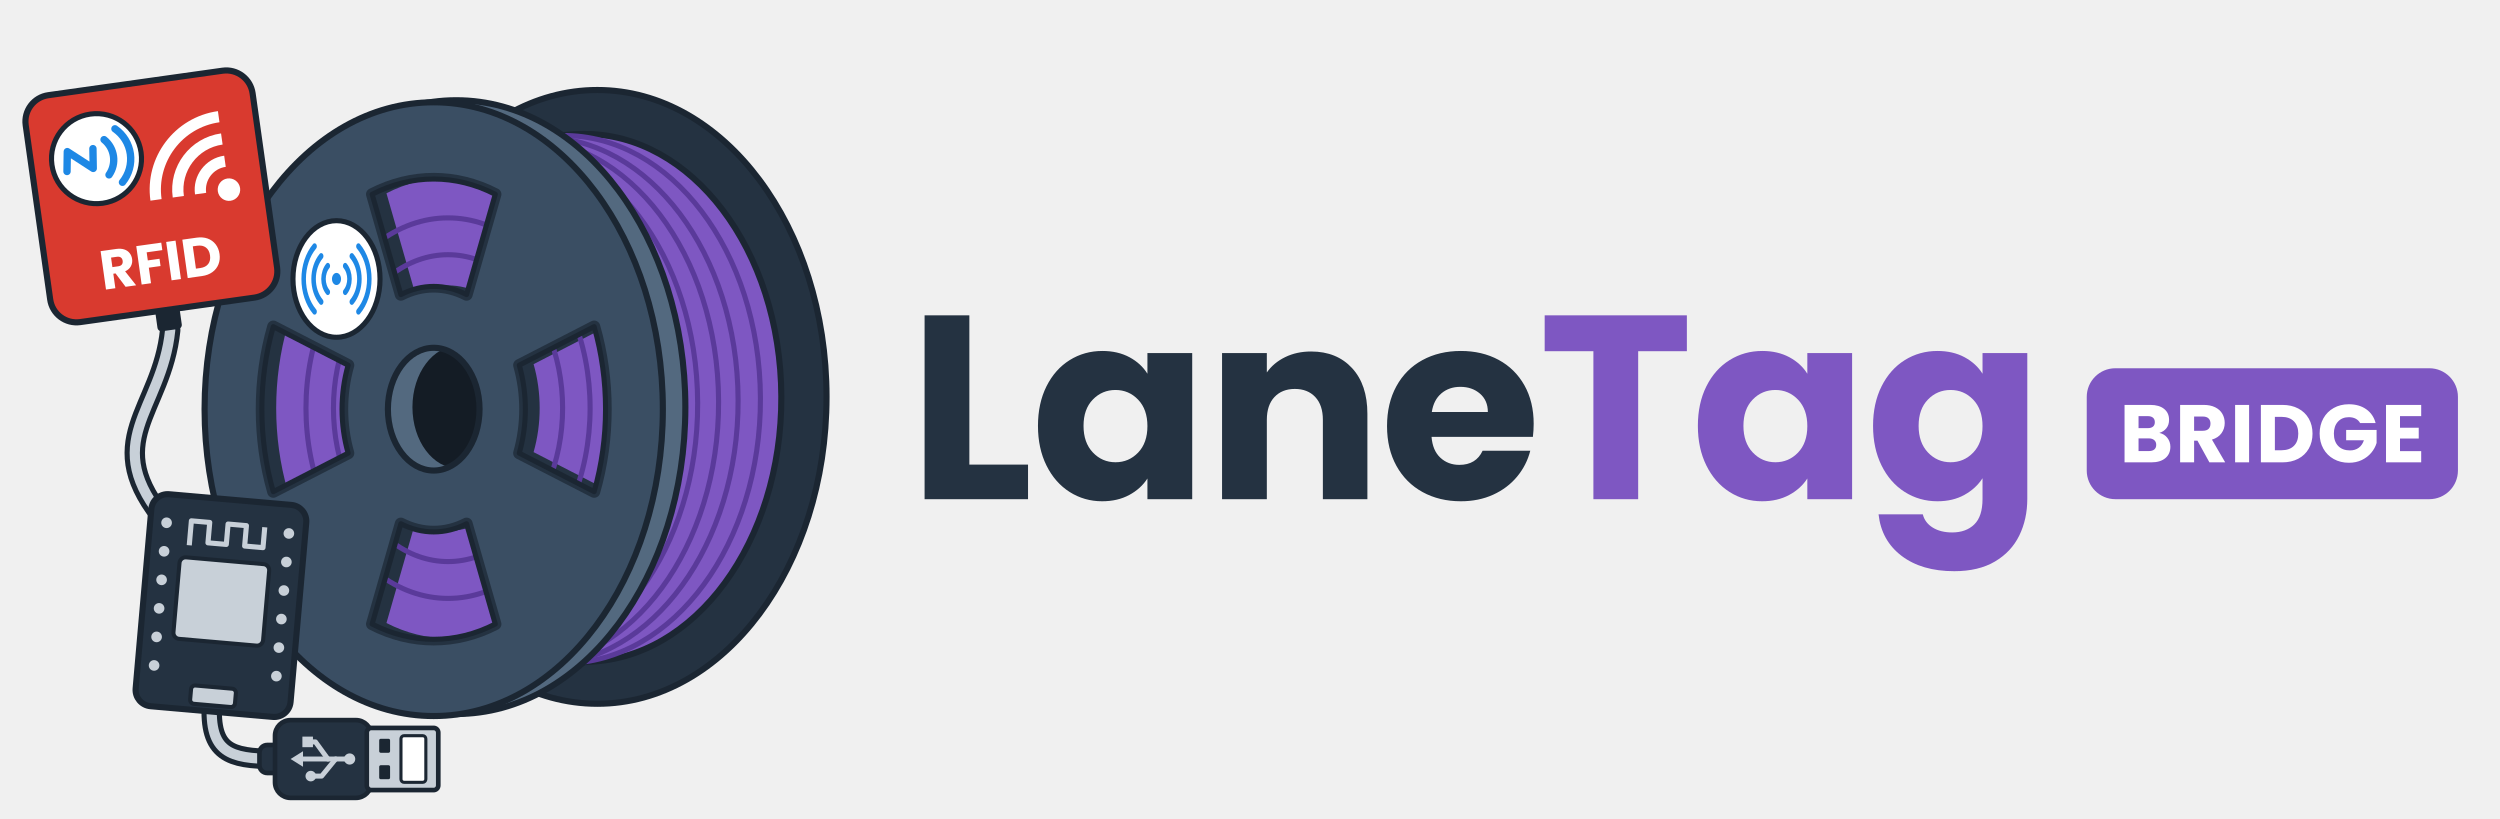
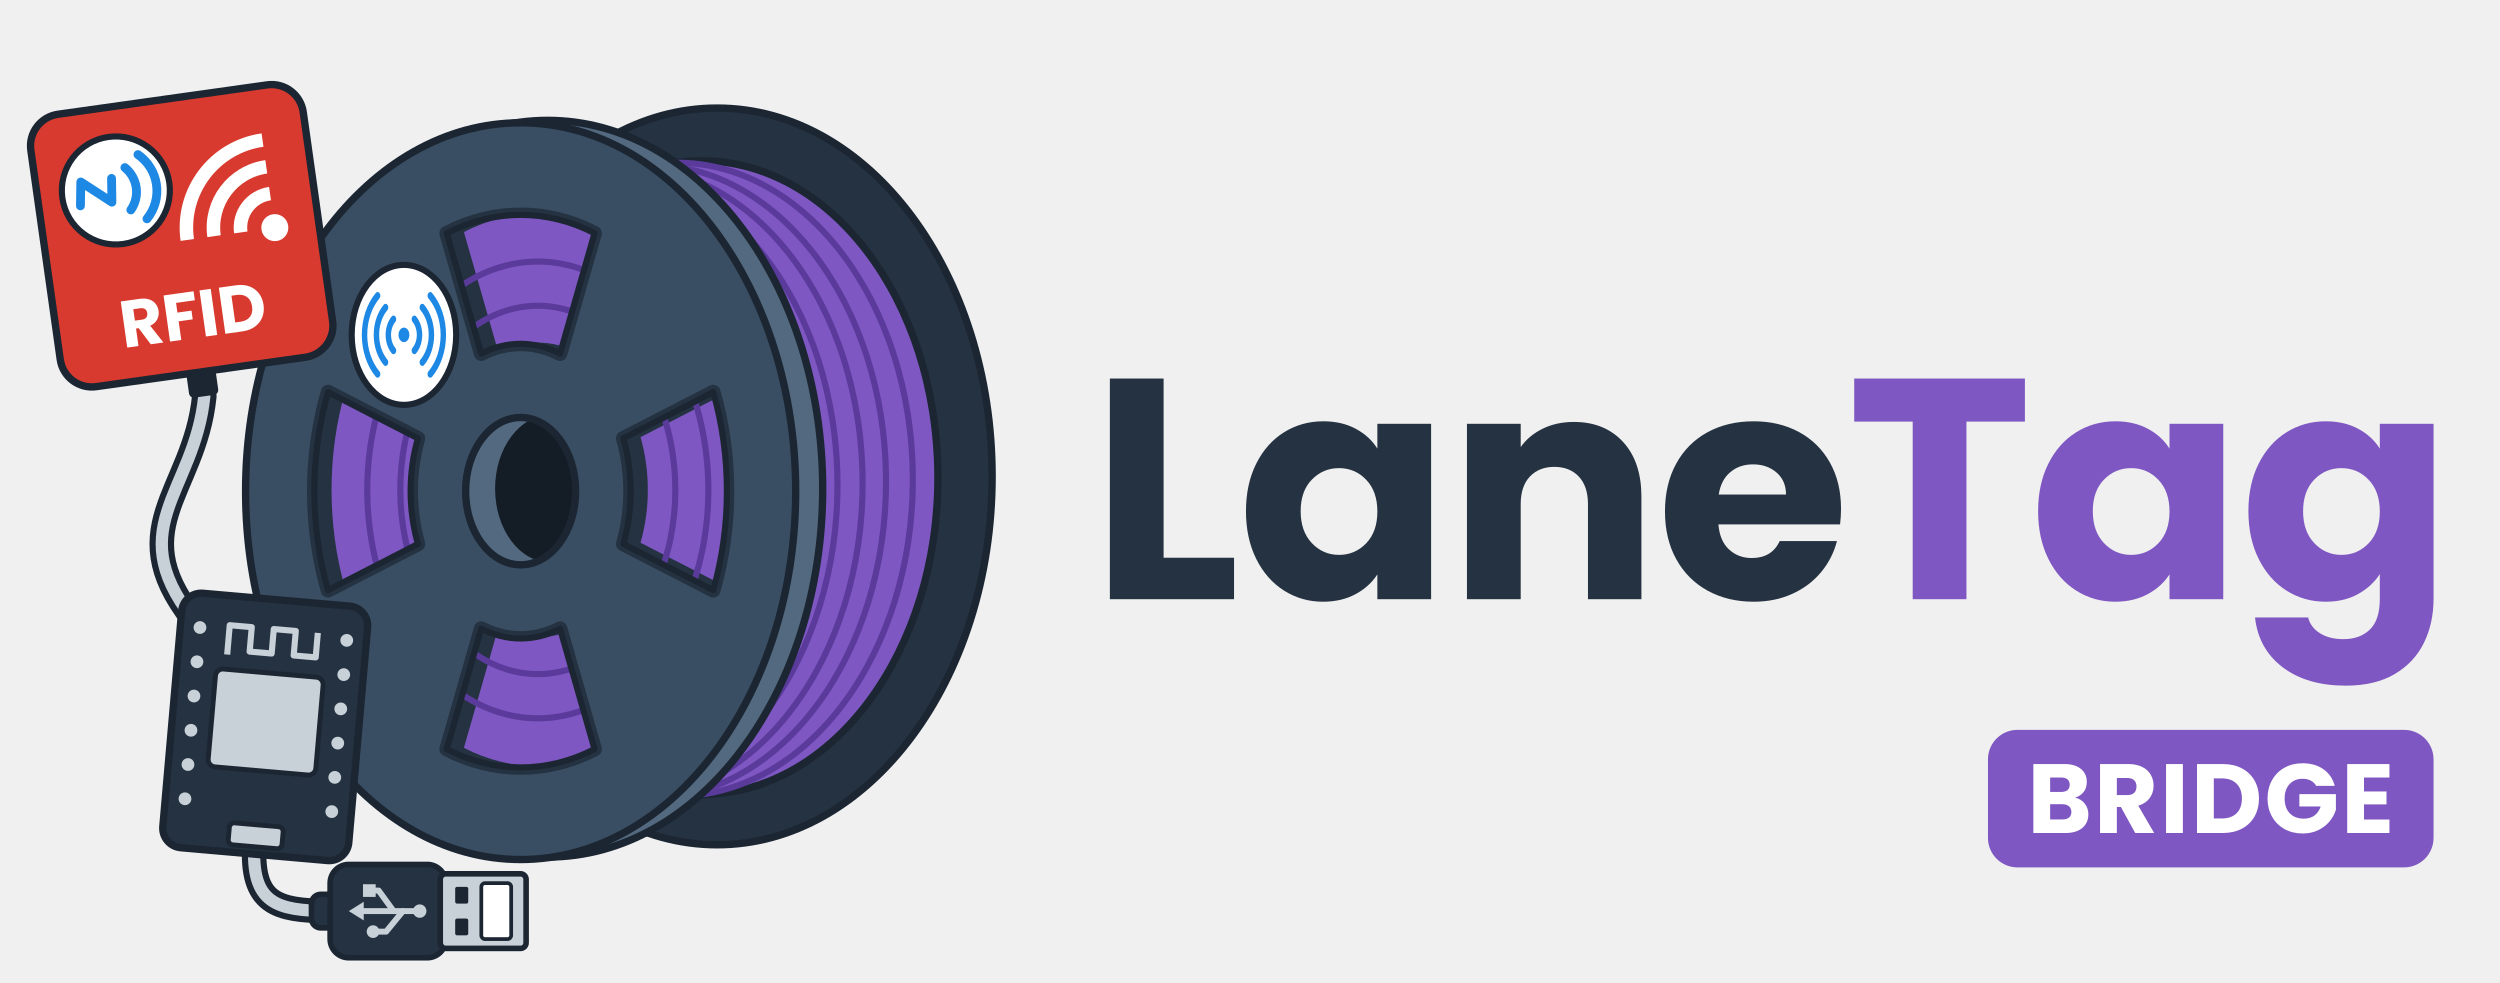
- <svg xmlns="http://www.w3.org/2000/svg" viewBox="0 0 1222 400" width="1222" height="400">
+ <svg xmlns="http://www.w3.org/2000/svg" viewBox="0 0 1018 400" width="1018" height="400">
  <g id="spool">
    <ellipse cx="292" cy="194" rx="112" ry="150" id="back-flange" fill="#243241" stroke="#1b2632" stroke-width="3" />
    <path id="filament" d="M213.01 70.72L280.21 65.68A96.32 129 0 0 1 290.99 323.28L223.79 328.32A96.32 129 0 0 1 213.01 70.72Z" fill="#7e57c2" stroke="#1b2632" stroke-width="3" stroke-linejoin="round" />
    <g id="filament-coils" fill="none" stroke="#5a3a9a" stroke-width="2.5" stroke-linecap="round">
      <path d="M229.08 69.52A96.32 129 0 0 1 239.86 327.11" />
      <path d="M239.31 68.75A96.32 129 0 0 1 250.08 326.35" />
      <path d="M249.54 67.98A96.32 129 0 0 1 260.31 325.58" />
      <path d="M259.76 67.22A96.32 129 0 0 1 270.53 324.81" />
      <path d="M269.99 66.45A96.32 129 0 0 1 280.76 324.05" />
    </g>
    <ellipse cx="212" cy="200" rx="112" ry="150" id="front-rim" fill="#53697f" stroke="#1b2632" stroke-width="3" transform="translate(11 -1)" />
    <ellipse cx="212" cy="200" rx="112" ry="150" id="front-face" fill="#3a4e63" stroke="#1b2632" stroke-width="3" />
    <g id="windows">
      <clipPath id="lt-win0">
        <path d="M242.1 94.97A84 112.5 0 0 0 181.9 94.97L195.95 143.99A44.8 60 0 0 1 228.05 143.99Z" />
      </clipPath>
      <path d="M242.1 94.97A84 112.5 0 0 0 181.9 94.97L195.95 143.99A44.8 60 0 0 1 228.05 143.99Z" fill="#243241" stroke="#243241" stroke-width="6" stroke-linejoin="round" />
      <g clip-path="url(#lt-win0)">
        <path d="M242.1 94.97A84 112.5 0 0 0 181.9 94.97L195.95 143.99A44.8 60 0 0 1 228.05 143.99Z" fill="#7e57c2" transform="translate(7 -0.5)" />
        <path d="M191 134.55A56 75 0 0 1 247 134.55" fill="none" stroke="#5a3a9a" stroke-width="2.5" />
        <path d="M184.28 118.96A69.44 93 0 0 1 253.72 118.96" fill="none" stroke="#5a3a9a" stroke-width="2.5" />
      </g>
      <path d="M242.1 94.97A84 112.5 0 0 0 181.9 94.97L195.95 143.99A44.8 60 0 0 1 228.05 143.99Z" fill="none" stroke="#1b2632" stroke-width="2.5" stroke-linejoin="round" />
      <clipPath id="lt-win1">
        <path d="M290.42 240.32A84 112.5 0 0 0 290.42 159.68L253.82 178.5A44.8 60 0 0 1 253.82 221.5Z" />
      </clipPath>
      <path d="M290.42 240.32A84 112.5 0 0 0 290.42 159.68L253.82 178.5A44.8 60 0 0 1 253.82 221.5Z" fill="#243241" stroke="#243241" stroke-width="6" stroke-linejoin="round" />
      <g clip-path="url(#lt-win1)">
        <path d="M290.42 240.32A84 112.5 0 0 0 290.42 159.68L253.82 178.5A44.8 60 0 0 1 253.82 221.5Z" fill="#7e57c2" transform="translate(7 -0.5)" />
        <path d="M267.5 162A56 75 0 0 1 267.5 237" fill="none" stroke="#5a3a9a" stroke-width="2.5" />
        <path d="M279.14 153A69.44 93 0 0 1 279.14 246" fill="none" stroke="#5a3a9a" stroke-width="2.5" />
      </g>
      <path d="M290.42 240.32A84 112.5 0 0 0 290.42 159.68L253.82 178.5A44.8 60 0 0 1 253.82 221.5Z" fill="none" stroke="#1b2632" stroke-width="2.5" stroke-linejoin="round" />
      <clipPath id="lt-win2">
        <path d="M181.9 305.03A84 112.5 0 0 0 242.1 305.03L228.05 256.01A44.8 60 0 0 1 195.95 256.01Z" />
      </clipPath>
      <path d="M181.9 305.03A84 112.5 0 0 0 242.1 305.03L228.05 256.01A44.8 60 0 0 1 195.95 256.01Z" fill="#243241" stroke="#243241" stroke-width="6" stroke-linejoin="round" />
      <g clip-path="url(#lt-win2)">
        <path d="M181.9 305.03A84 112.5 0 0 0 242.1 305.03L228.05 256.01A44.8 60 0 0 1 195.95 256.01Z" fill="#7e57c2" transform="translate(7 -0.5)" />
        <path d="M247 264.45A56 75 0 0 1 191 264.45" fill="none" stroke="#5a3a9a" stroke-width="2.5" />
        <path d="M253.72 280.04A69.44 93 0 0 1 184.28 280.04" fill="none" stroke="#5a3a9a" stroke-width="2.5" />
      </g>
      <path d="M181.9 305.03A84 112.5 0 0 0 242.1 305.03L228.05 256.01A44.8 60 0 0 1 195.95 256.01Z" fill="none" stroke="#1b2632" stroke-width="2.5" stroke-linejoin="round" />
      <clipPath id="lt-win3">
        <path d="M133.58 159.68A84 112.5 0 0 0 133.58 240.32L170.18 221.5A44.8 60 0 0 1 170.18 178.5Z" />
      </clipPath>
      <path d="M133.58 159.68A84 112.5 0 0 0 133.58 240.32L170.18 221.5A44.8 60 0 0 1 170.18 178.5Z" fill="#243241" stroke="#243241" stroke-width="6" stroke-linejoin="round" />
      <g clip-path="url(#lt-win3)">
        <path d="M133.58 159.68A84 112.5 0 0 0 133.58 240.32L170.18 221.5A44.8 60 0 0 1 170.18 178.5Z" fill="#7e57c2" transform="translate(7 -0.5)" />
        <path d="M170.5 237A56 75 0 0 1 170.5 162" fill="none" stroke="#5a3a9a" stroke-width="2.5" />
        <path d="M158.86 246A69.44 93 0 0 1 158.86 153" fill="none" stroke="#5a3a9a" stroke-width="2.5" />
      </g>
      <path d="M133.58 159.68A84 112.5 0 0 0 133.58 240.32L170.18 221.5A44.8 60 0 0 1 170.18 178.5Z" fill="none" stroke="#1b2632" stroke-width="2.5" stroke-linejoin="round" />
    </g>
    <clipPath id="lt-bore">
      <ellipse cx="212" cy="200" rx="22.4" ry="30" />
    </clipPath>
    <g id="bore">
      <ellipse cx="212" cy="200" rx="22.4" ry="30" fill="#53697f" />
      <g clip-path="url(#lt-bore)">
        <ellipse cx="224" cy="199" rx="22.4" ry="30" fill="#141c25" />
      </g>
      <ellipse cx="212" cy="200" rx="22.4" ry="30" fill="none" stroke="#1b2632" stroke-width="3" />
    </g>
    <g id="nfc-sticker">
      <ellipse cx="164.48" cy="136.36" rx="21.28" ry="28.5" fill="#ffffff" stroke="#1b2632" stroke-width="2.5" />
      <g id="tag-waves" transform="translate(164.48 136.36) scale(17.02 22.8)" fill="none" stroke="#1e88e5" stroke-width="0.13" stroke-linecap="round">
        <circle r="0.13" fill="#1e88e5" stroke="none" />
        <path d="M-0.25 -0.28A0.38 0.38 0 0 0 -0.25 0.28M0.25 -0.28A0.38 0.38 0 0 1 0.25 0.28" />
        <path d="M-0.44 -0.49A0.66 0.66 0 0 0 -0.44 0.49M0.44 -0.49A0.66 0.66 0 0 1 0.44 0.49" />
        <path d="M-0.63 -0.7A0.94 0.94 0 0 0 -0.63 0.7M0.63 -0.7A0.94 0.94 0 0 1 0.63 0.7" />
      </g>
    </g>
  </g>
  <g id="hardware">
    <g id="cable" fill="none" stroke-linecap="round">
      <path d="M83.19 161.36C79.19 201.36 47.43 215.53 81.43 255.53" stroke="#1b2632" stroke-width="10" />
      <path d="M83.19 161.36C79.19 201.36 47.43 215.53 81.43 255.53" stroke="#c8d0d8" stroke-width="5" />
    </g>
    <g id="usb-cable" fill="none" stroke-linecap="round">
      <path d="M103.47 347.8C103.47 369.8 115.47 371 137.47 371" stroke="#1b2632" stroke-width="10" />
      <path d="M103.47 347.8C103.47 369.8 115.47 371 137.47 371" stroke="#c8d0d8" stroke-width="5" />
    </g>
    <g id="usb-plug" transform="rotate(-90 137.47 371) translate(137.47 371) scale(0.76) translate(-137.47 -371)">
      <rect x="128.47" y="357" width="18" height="16" rx="5" fill="#243241" stroke="#1b2632" stroke-width="3" />
      <rect x="112.47" y="367" width="50" height="62" rx="10" fill="#243241" stroke="#1b2632" stroke-width="3" />
      <g id="usb-symbol" fill="none" stroke="#c8d0d8" stroke-width="3.2" stroke-linecap="round" stroke-linejoin="round">
        <path d="M137.47 413V383" />
        <path d="M137.47 406L126.47 397V391" />
        <path d="M137.47 401L148.47 393V388" />
      </g>
      <path d="M132.47 385L137.47 377L142.47 385Z" fill="#c8d0d8" />
      <circle cx="126.47" cy="390" r="3.4" fill="#c8d0d8" />
      <rect x="145.07" y="384.6" width="6.8" height="6.8" fill="#c8d0d8" />
      <circle cx="137.47" cy="415" r="3.6" fill="#c8d0d8" />
      <rect x="117.47" y="426" width="40" height="46" rx="3" fill="#c8d0d8" stroke="#1b2632" stroke-width="3" />
      <rect x="124.47" y="434" width="9" height="7" rx="1" fill="#1b2632" />
      <rect x="141.47" y="434" width="9" height="7" rx="1" fill="#1b2632" />
      <rect x="122.47" y="448" width="30" height="16" rx="2" fill="#ffffff" stroke="#1b2632" stroke-width="2" />
    </g>
    <g id="esp32" transform="rotate(5 108 296)">
      <rect x="70" y="244" width="76" height="104" rx="8" fill="#243241" stroke="#1b2632" stroke-width="3" />
      <path d="M90 268V256H99V266H108V256H117V266H126V256" fill="none" stroke="#c8d0d8" stroke-width="2.5" stroke-linejoin="round" />
      <rect x="86" y="274" width="44" height="40" rx="3" fill="#c8d0d8" stroke="#1b2632" stroke-width="2" />
      <circle cx="78" cy="258" r="2.6" fill="#c8d0d8" />
      <circle cx="138" cy="258" r="2.6" fill="#c8d0d8" />
      <circle cx="78" cy="272" r="2.6" fill="#c8d0d8" />
      <circle cx="138" cy="272" r="2.6" fill="#c8d0d8" />
      <circle cx="78" cy="286" r="2.6" fill="#c8d0d8" />
      <circle cx="138" cy="286" r="2.6" fill="#c8d0d8" />
      <circle cx="78" cy="300" r="2.6" fill="#c8d0d8" />
      <circle cx="138" cy="300" r="2.6" fill="#c8d0d8" />
      <circle cx="78" cy="314" r="2.6" fill="#c8d0d8" />
      <circle cx="138" cy="314" r="2.6" fill="#c8d0d8" />
      <circle cx="78" cy="328" r="2.6" fill="#c8d0d8" />
      <circle cx="138" cy="328" r="2.6" fill="#c8d0d8" />
      <rect x="97" y="336" width="22" height="9" rx="2" fill="#c8d0d8" stroke="#1b2632" stroke-width="2" />
    </g>
    <g id="nfc-card" transform="rotate(-8 74 96)">
      <rect x="68" y="148" width="12" height="14" rx="2" fill="#1b2632" />
      <rect x="18" y="40" width="112" height="112" rx="13" fill="#d93a2f" stroke="#1b2632" stroke-width="3" />
      <circle cx="50" cy="74" r="22" fill="#ffffff" stroke="#1b2632" stroke-width="2.5" />
      <g id="nfc-symbol" transform="translate(30.05 56) scale(0.15)" fill="none" stroke="#1e88e5" stroke-width="24" stroke-linecap="round" stroke-linejoin="round">
        <path d="M32 148L42 84L118 150L126 86" />
        <path d="M166 62A85 85 0 0 1 166 178" />
        <path d="M206 32A120 120 0 0 1 206 208" />
      </g>
      <g id="rfid-mark" fill="none" stroke="#ffffff" stroke-width="5.5">
        <path d="M98 98A14 14 0 0 1 112 84" />
        <path d="M87 98A25 25 0 0 1 112 73" />
        <path d="M76 98A36 36 0 0 1 112 62" />
      </g>
      <circle cx="112" cy="98" r="5.5" fill="#ffffff" />
      <path id="rfid-text" fill="#ffffff" d="M55.36 138 51.41 130.84H50.31V138H45.69V119.05H53.44Q55.68 119.05 57.26 119.83Q58.84 120.61 59.62 121.98Q60.41 123.34 60.41 125.01Q60.41 126.9 59.34 128.39Q58.27 129.87 56.19 130.49L60.57 138ZM50.31 127.58H53.17Q54.44 127.58 55.07 126.96Q55.71 126.34 55.71 125.2Q55.71 124.12 55.07 123.5Q54.44 122.88 53.17 122.88H50.31ZM75.63 119.05V122.75H67.91V126.74H73.69V130.33H67.91V138H63.29V119.05ZM82.68 119.05V138H78.06V119.05ZM103.07 128.52Q103.07 131.3 101.84 133.46Q100.61 135.62 98.35 136.81Q96.1 138 93.13 138H86.03V119.05H93.13Q96.13 119.05 98.37 120.23Q100.61 121.42 101.84 123.57Q103.07 125.72 103.07 128.52ZM98.37 128.52Q98.37 125.9 96.91 124.45Q95.45 122.99 92.83 122.99H90.65V134H92.83Q95.45 134 96.91 132.57Q98.37 131.14 98.37 128.52Z" />
    </g>
  </g>
  <g id="wordmark" aria-label="LaneTag">
    <path id="word-lane" fill="#243241" d="M473.82 227.1H502.5V244H451.94V154.14H473.82ZM538.85 171.55Q546.4 171.55 552.1 174.62Q557.79 177.7 560.86 182.69V172.58H582.75V244H560.86V233.89Q557.66 238.88 551.97 241.95Q546.27 245.02 538.72 245.02Q530.02 245.02 522.85 240.48Q515.68 235.94 511.52 227.55Q507.36 219.17 507.36 208.16Q507.36 197.15 511.52 188.83Q515.68 180.51 522.85 176.03Q530.02 171.55 538.85 171.55ZM545.25 190.62Q538.72 190.62 534.18 195.3Q529.63 199.97 529.63 208.16Q529.63 216.35 534.18 221.15Q538.72 225.95 545.25 225.95Q551.78 225.95 556.32 221.22Q560.86 216.48 560.86 208.29Q560.86 200.1 556.32 195.36Q551.78 190.62 545.25 190.62ZM668.38 202.27V244H646.62V205.22Q646.62 198.05 642.91 194.08Q639.2 190.11 632.93 190.11Q626.66 190.11 622.94 194.08Q619.23 198.05 619.23 205.22V244H597.34V172.58H619.23V182.05Q622.56 177.31 628.19 174.56Q633.82 171.81 640.86 171.81Q653.41 171.81 660.9 179.94Q668.38 188.06 668.38 202.27ZM749.28 213.54H699.74Q700.26 220.19 704.03 223.71Q707.81 227.23 713.31 227.23Q721.5 227.23 724.7 220.32H748Q746.21 227.36 741.54 232.99Q736.86 238.62 729.82 241.82Q722.78 245.02 714.08 245.02Q703.58 245.02 695.39 240.54Q687.2 236.06 682.59 227.74Q677.98 219.42 677.98 208.29Q677.98 197.15 682.53 188.83Q687.07 180.51 695.26 176.03Q703.46 171.55 714.08 171.55Q724.45 171.55 732.51 175.9Q740.58 180.26 745.12 188.32Q749.66 196.38 749.66 207.14Q749.66 210.21 749.28 213.54ZM727.26 201.38Q727.26 195.74 723.42 192.42Q719.58 189.09 713.82 189.09Q708.32 189.09 704.54 192.29Q700.77 195.49 699.87 201.38Z" />
    <path id="word-tag" fill="#7e57c2" d="M824.54 154.14V171.68H800.74V244H778.85V171.68H755.04V154.14ZM861.41 171.55Q868.96 171.55 874.66 174.62Q880.35 177.7 883.42 182.69V172.58H905.31V244H883.42V233.89Q880.22 238.88 874.53 241.95Q868.83 245.02 861.28 245.02Q852.58 245.02 845.41 240.48Q838.24 235.94 834.08 227.55Q829.92 219.17 829.92 208.16Q829.92 197.15 834.08 188.83Q838.24 180.51 845.41 176.03Q852.58 171.55 861.41 171.55ZM867.81 190.62Q861.28 190.62 856.74 195.3Q852.19 199.97 852.19 208.16Q852.19 216.35 856.74 221.15Q861.28 225.95 867.81 225.95Q874.34 225.95 878.88 221.22Q883.42 216.48 883.42 208.29Q883.42 200.1 878.88 195.36Q874.34 190.62 867.81 190.62ZM969.06 182.69V172.58H990.94V243.87Q990.94 253.73 987.04 261.73Q983.14 269.73 975.14 274.46Q967.14 279.2 955.23 279.2Q939.36 279.2 929.5 271.71Q919.65 264.22 918.24 251.42H939.87Q940.9 255.52 944.74 257.89Q948.58 260.26 954.21 260.26Q960.99 260.26 965.02 256.35Q969.06 252.45 969.06 243.87V233.76Q965.86 238.75 960.22 241.89Q954.59 245.02 947.04 245.02Q938.21 245.02 931.04 240.48Q923.87 235.94 919.71 227.55Q915.55 219.17 915.55 208.16Q915.55 197.15 919.71 188.83Q923.87 180.51 931.04 176.03Q938.21 171.55 947.04 171.55Q954.59 171.55 960.29 174.62Q965.98 177.7 969.06 182.69ZM953.44 190.62Q946.91 190.62 942.37 195.3Q937.82 199.97 937.82 208.16Q937.82 216.35 942.37 221.15Q946.91 225.95 953.44 225.95Q959.97 225.95 964.51 221.22Q969.06 216.48 969.06 208.29Q969.06 200.1 964.51 195.36Q959.97 190.62 953.44 190.62Z" />
  </g>
  <g id="bridge-tag">
-     <rect x="1020" y="180" width="181.44" height="64" rx="14" fill="#7e57c2" />
-     <path id="word-bridge" fill="#ffffff" d="M1060.88 218.36Q1060.88 221.88 1058.42 223.94Q1055.96 226 1051.56 226H1038.48V197.92H1051.12Q1055.4 197.92 1057.82 199.88Q1060.24 201.84 1060.24 205.2Q1060.24 207.68 1058.94 209.32Q1057.64 210.96 1055.48 211.6Q1057.92 212.12 1059.4 214.02Q1060.88 215.92 1060.88 218.36ZM1045.32 209.28H1049.8Q1051.48 209.28 1052.38 208.54Q1053.28 207.8 1053.28 206.36Q1053.28 204.92 1052.38 204.16Q1051.48 203.4 1049.8 203.4H1045.32ZM1053.96 217.44Q1053.96 215.96 1052.98 215.12Q1052 214.28 1050.28 214.28H1045.32V220.48H1050.36Q1052.08 220.48 1053.02 219.7Q1053.96 218.92 1053.96 217.44ZM1079.96 226 1074.12 215.4H1072.48V226H1065.64V197.92H1077.12Q1080.44 197.92 1082.78 199.08Q1085.12 200.24 1086.28 202.26Q1087.44 204.28 1087.44 206.76Q1087.44 209.56 1085.86 211.76Q1084.28 213.96 1081.2 214.88L1087.68 226ZM1072.48 210.56H1076.72Q1078.6 210.56 1079.54 209.64Q1080.48 208.72 1080.48 207.04Q1080.48 205.44 1079.54 204.52Q1078.6 203.6 1076.72 203.6H1072.48ZM1099.36 197.92V226H1092.52V197.92ZM1130.36 211.96Q1130.36 216.08 1128.54 219.28Q1126.72 222.48 1123.38 224.24Q1120.04 226 1115.64 226H1105.12V197.92H1115.64Q1120.08 197.92 1123.4 199.68Q1126.72 201.44 1128.54 204.62Q1130.36 207.8 1130.36 211.96ZM1123.4 211.96Q1123.4 208.08 1121.24 205.92Q1119.08 203.76 1115.2 203.76H1111.96V220.08H1115.2Q1119.08 220.08 1121.24 217.96Q1123.4 215.84 1123.4 211.96ZM1153.64 206.8Q1152.88 205.4 1151.46 204.66Q1150.04 203.92 1148.12 203.92Q1144.8 203.92 1142.8 206.1Q1140.8 208.28 1140.8 211.92Q1140.8 215.8 1142.9 217.98Q1145 220.16 1148.68 220.16Q1151.2 220.16 1152.94 218.88Q1154.68 217.6 1155.48 215.2H1146.8V210.16H1161.68V216.52Q1160.92 219.08 1159.1 221.28Q1157.28 223.48 1154.48 224.84Q1151.68 226.2 1148.16 226.2Q1144 226.2 1140.74 224.38Q1137.48 222.56 1135.66 219.32Q1133.84 216.08 1133.84 211.92Q1133.84 207.76 1135.66 204.5Q1137.48 201.24 1140.72 199.42Q1143.96 197.6 1148.12 197.6Q1153.16 197.6 1156.62 200.04Q1160.08 202.48 1161.2 206.8ZM1173.12 203.4V209.08H1182.28V214.36H1173.12V220.52H1183.48V226H1166.28V197.92H1183.48V203.4Z" />
+     <rect x="809.5" y="297.2" width="181.44" height="56" rx="12" fill="#7e57c2" />
+     <path id="word-bridge" fill="#ffffff" d="M850.38 331.56Q850.38 335.08 847.92 337.14Q845.46 339.2 841.06 339.2H827.98V311.12H840.62Q844.9 311.12 847.32 313.08Q849.74 315.04 849.74 318.4Q849.74 320.88 848.44 322.52Q847.14 324.16 844.98 324.8Q847.42 325.32 848.9 327.22Q850.38 329.12 850.38 331.56ZM834.82 322.48H839.3Q840.98 322.48 841.88 321.74Q842.78 321 842.78 319.56Q842.78 318.12 841.88 317.36Q840.98 316.6 839.3 316.6H834.82ZM843.46 330.64Q843.46 329.16 842.48 328.32Q841.5 327.48 839.78 327.48H834.82V333.68H839.86Q841.58 333.68 842.52 332.9Q843.46 332.12 843.46 330.64ZM869.46 339.2 863.62 328.6H861.98V339.2H855.14V311.12H866.62Q869.94 311.12 872.28 312.28Q874.62 313.44 875.78 315.46Q876.94 317.48 876.94 319.96Q876.94 322.76 875.36 324.96Q873.78 327.16 870.7 328.08L877.18 339.2ZM861.98 323.76H866.22Q868.1 323.76 869.04 322.84Q869.98 321.92 869.98 320.24Q869.98 318.64 869.04 317.72Q868.1 316.8 866.22 316.8H861.98ZM888.86 311.12V339.2H882.02V311.12ZM919.86 325.16Q919.86 329.28 918.04 332.48Q916.22 335.68 912.88 337.44Q909.54 339.2 905.14 339.2H894.62V311.12H905.14Q909.58 311.12 912.9 312.88Q916.22 314.64 918.04 317.82Q919.86 321 919.86 325.16ZM912.9 325.16Q912.9 321.28 910.74 319.12Q908.58 316.96 904.7 316.96H901.46V333.28H904.7Q908.58 333.28 910.74 331.16Q912.9 329.04 912.9 325.16ZM943.14 320Q942.38 318.6 940.96 317.86Q939.54 317.12 937.62 317.12Q934.3 317.12 932.3 319.3Q930.3 321.48 930.3 325.12Q930.3 329 932.4 331.18Q934.5 333.36 938.18 333.36Q940.7 333.36 942.44 332.08Q944.18 330.8 944.98 328.4H936.3V323.36H951.18V329.72Q950.42 332.28 948.6 334.48Q946.78 336.68 943.98 338.04Q941.18 339.4 937.66 339.4Q933.5 339.4 930.24 337.58Q926.98 335.76 925.16 332.52Q923.34 329.28 923.34 325.12Q923.34 320.96 925.16 317.7Q926.98 314.44 930.22 312.62Q933.46 310.8 937.62 310.8Q942.66 310.8 946.12 313.24Q949.58 315.68 950.7 320ZM962.62 316.6V322.28H971.78V327.56H962.62V333.72H972.98V339.2H955.78V311.12H972.98V316.6Z" />
  </g>
</svg>
